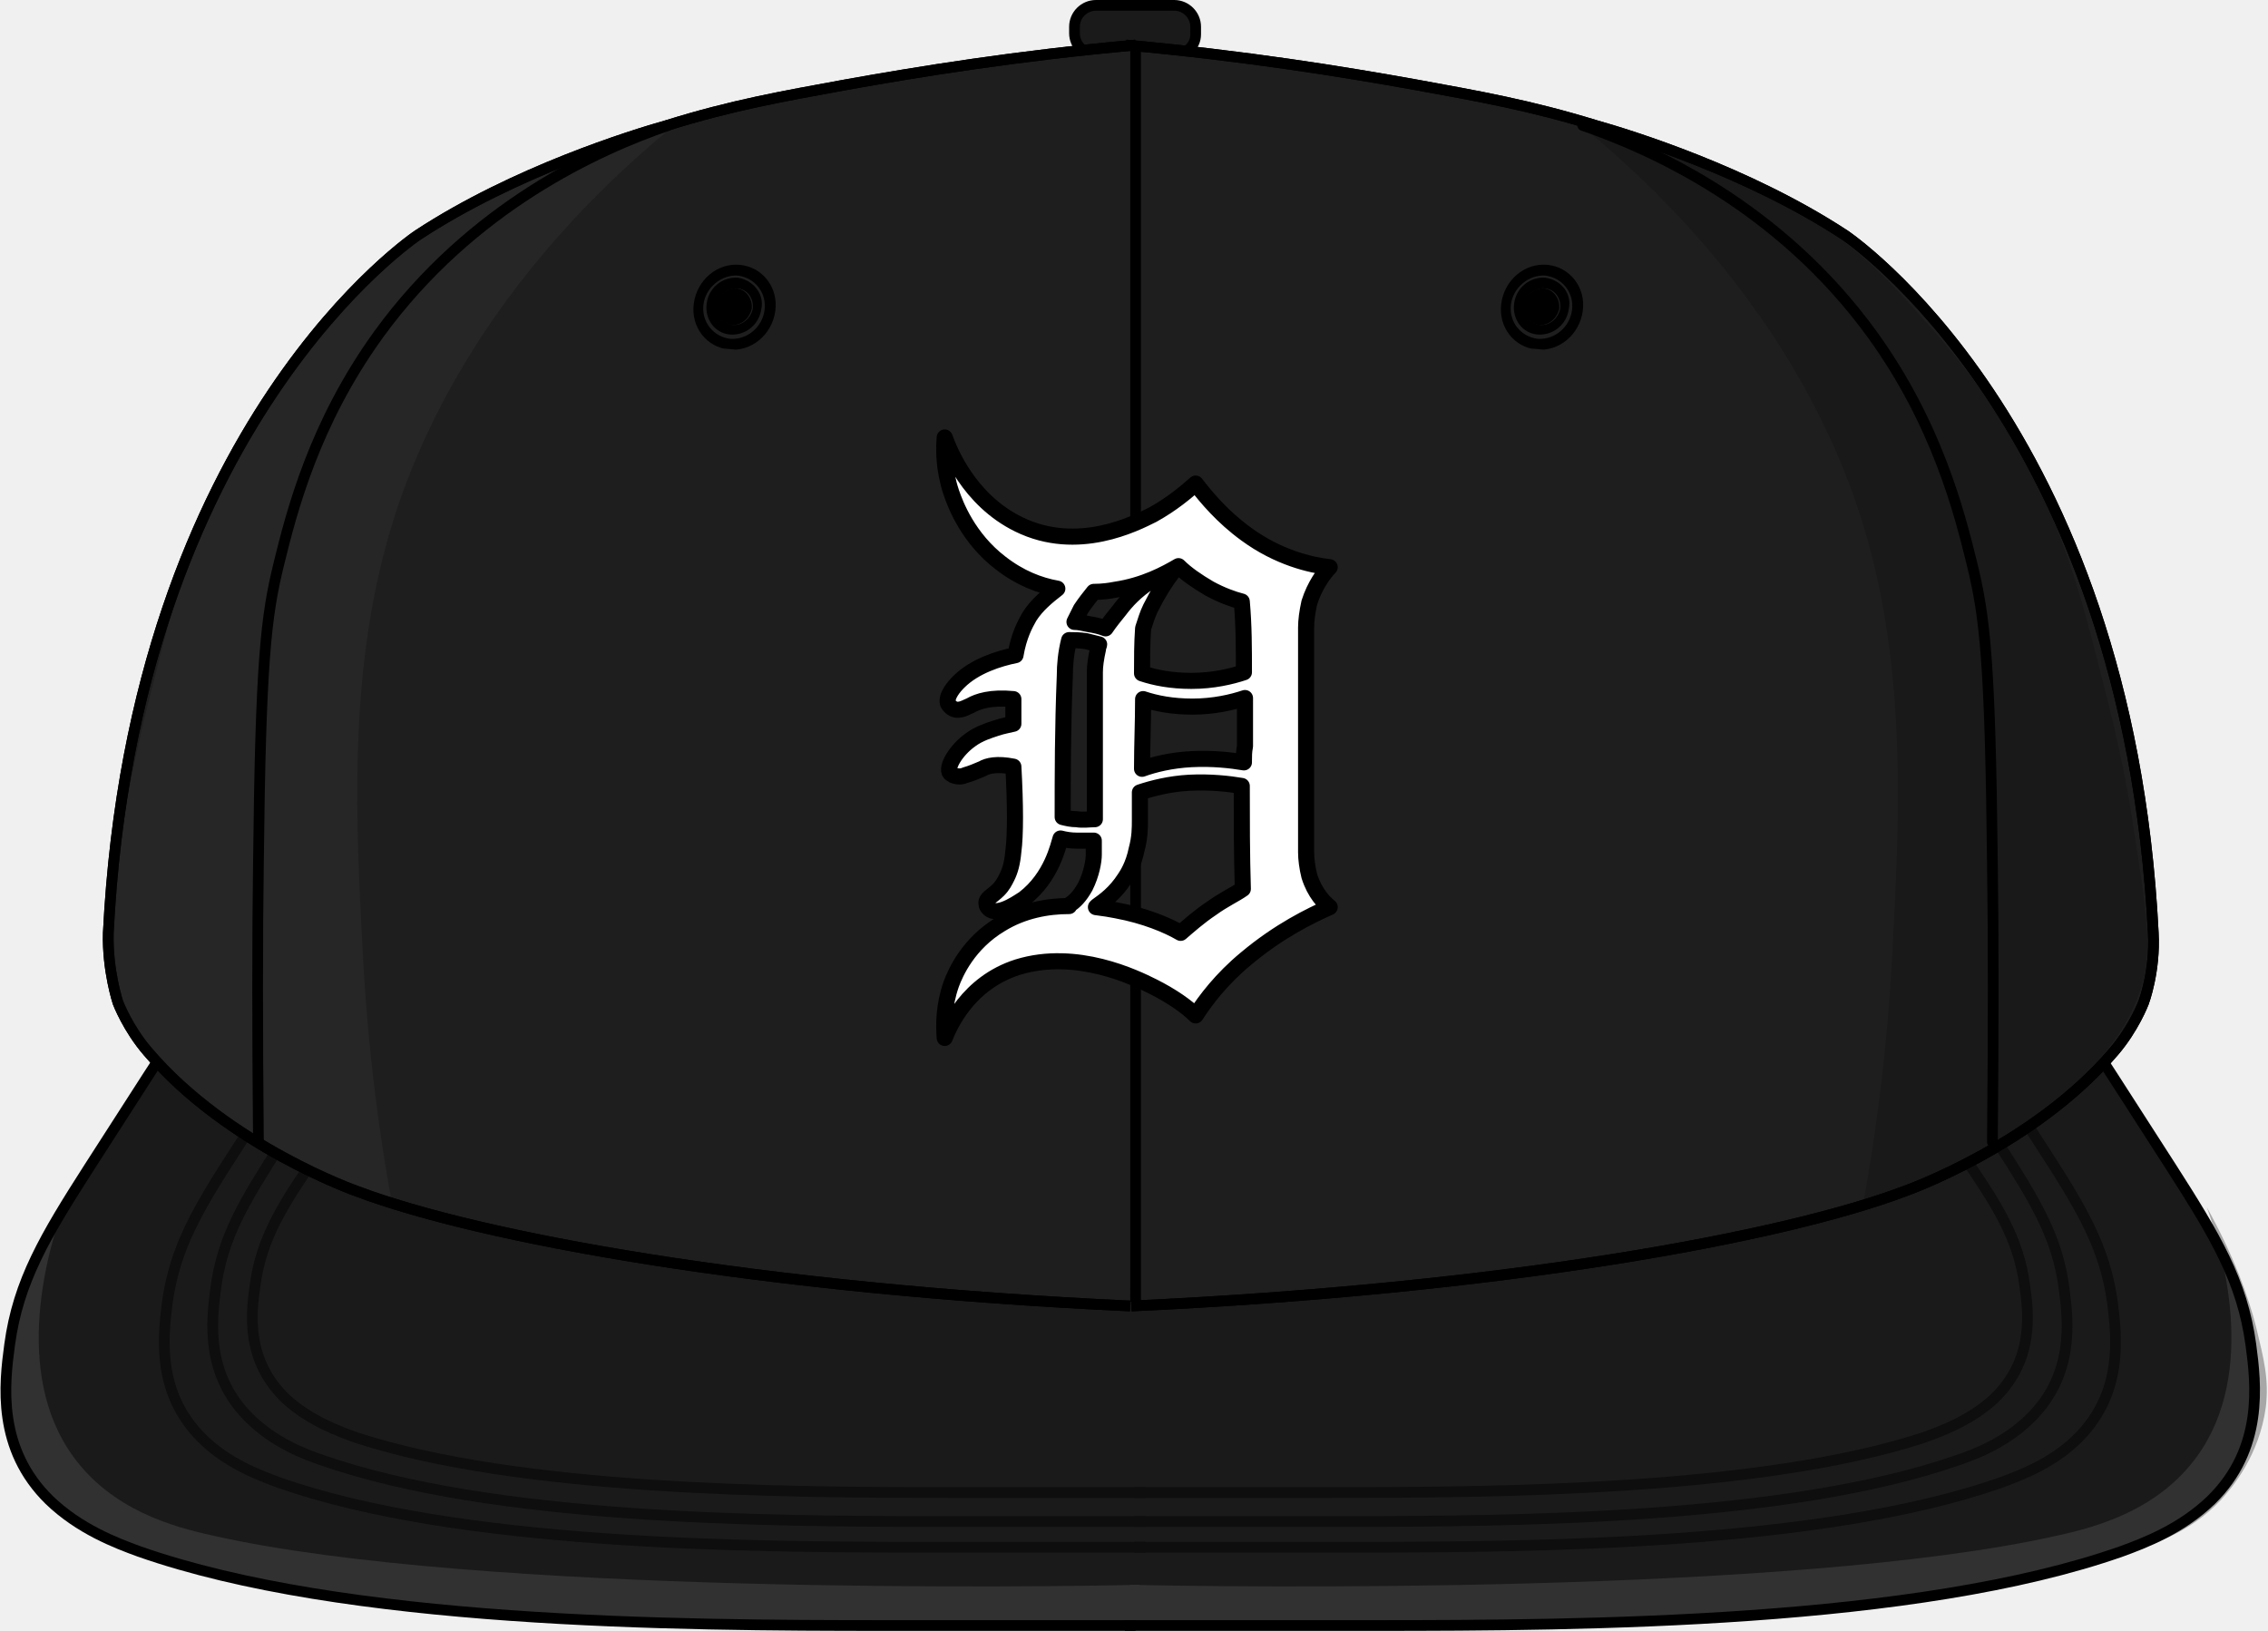
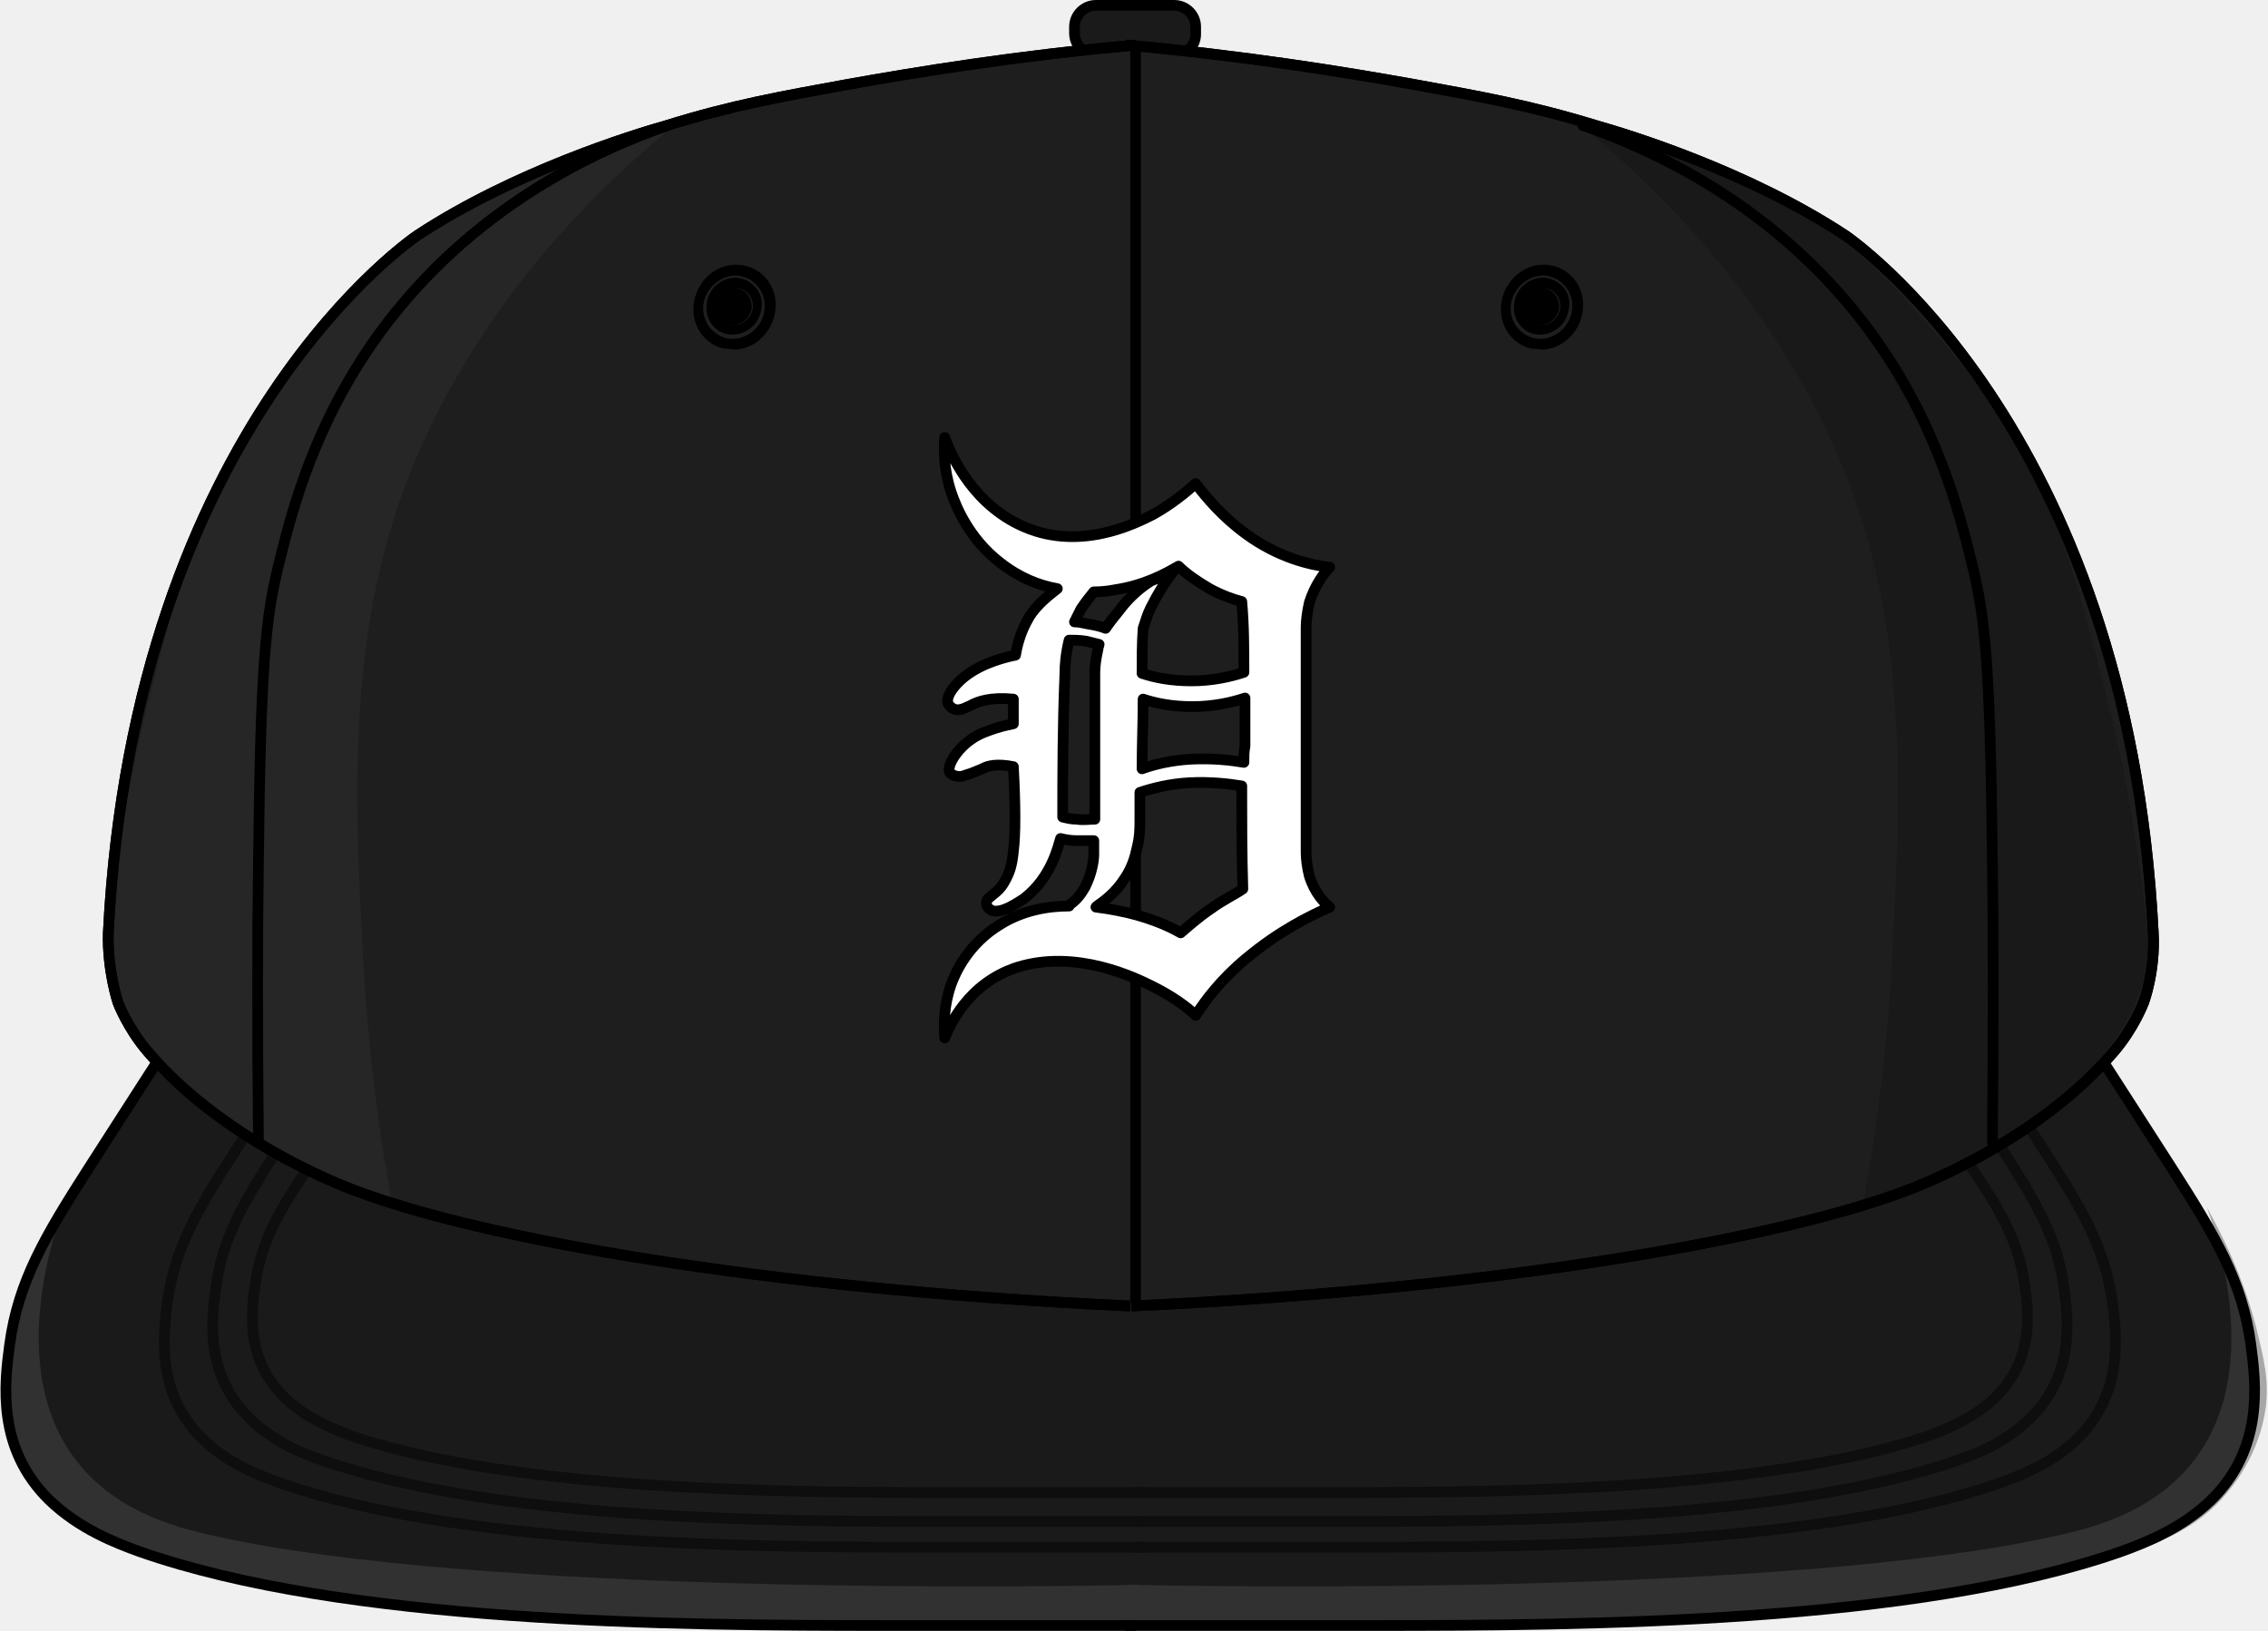
<svg xmlns="http://www.w3.org/2000/svg" xmlns:xlink="http://www.w3.org/1999/xlink" version="1.1" id="Layer_1" x="0px" y="0px" viewBox="0 0 211.5 152.1" style="enable-background:new 0 0 211.5 152.1;" xml:space="preserve">
  <style type="text/css">
	.st0{fill:#1A1A1A;}
	.st1{fill:#1A1A1A;stroke:#000000;stroke-linejoin:round;stroke-miterlimit:10;}
	.st2{opacity:0.45;}
	.st3{fill:#4D4D4D;}
	.st4{fill:none;stroke:#000000;stroke-miterlimit:10;}
	.st5{opacity:0.47;}
	.st6{fill:#1E1E1E;}
	.st7{fill:none;stroke:#000000;stroke-linejoin:round;stroke-miterlimit:10;}
	.st8{opacity:0.11;fill:#666666;}
	.st9{opacity:0.17;}
	.st10{fill:none;stroke:#000000;stroke-linecap:round;stroke-linejoin:round;stroke-miterlimit:10;}
	.st11{fill:#FFFFFF;}
- 	.st12{fill:none;stroke:#000000;stroke-width:1.5;stroke-linecap:round;stroke-linejoin:round;stroke-miterlimit:10;}
- 	.st13{enable-background:new    ;}
- 	.st14{clip-path:url(#SVGID_2_);}
- 	.st15{clip-path:url(#SVGID_4_);}
+ 	.st12{enable-background:new    ;}
+ 	.st13{clip-path:url(#SVGID_2_);}
+ 	.st14{clip-path:url(#SVGID_4_);}
</style>
  <g id="DMNyHK.tif">
</g>
  <g>
    <g>
      <g>
        <path class="st0" d="M104.9,151.6c5.4,0,13.5,0,23.2,0c19.9,0,50.6-0.2,69.7-6.9c2.2-0.8,5.6-2.1,8.4-4.8     c4.9-4.8,4.2-10.8,3.7-14.5c-0.8-5.9-3.3-10.1-7.4-16.5c-8.4-13.1-12.6-19.6-13.9-20.7c-3.6-2.9-10.3-6.9-56.7-12.4     c-10.8-1.3-19.8-2.2-26-2.8" />
      </g>
      <g>
        <path class="st0" d="M105.9,151.6c-5.4,0-13.5,0-23.2,0c-19.9,0-50.6-0.2-69.7-6.9c-2.2-0.8-5.6-2.1-8.4-4.8     c-4.9-4.8-4.2-10.8-3.7-14.5c0.8-5.9,3.3-10.1,7.4-16.5c8.4-13.1,12.6-19.6,13.9-20.7c3.6-2.9,10.3-6.9,56.7-12.4     c10.8-1.3,19.8-2.2,26-2.8" />
      </g>
    </g>
    <path class="st1" d="M109.5,5.1h-7.3c-1.1,0-2-0.9-2-2V2.5c0-1.1,0.9-2,2-2h7.3c1.1,0,2,0.9,2,2v0.7C111.5,4.3,110.6,5.1,109.5,5.1   z" />
    <g class="st2">
      <g>
        <path class="st3" d="M105.8,151.6c5.4,0,13.5,0,23.2,0c19.9,0,50.6-0.2,69.7-6.9c1.7-0.6,5.4-1.6,8.4-4.8     c1.1-1.2,3.6-4.2,4.2-8.7c0.3-2.6-0.2-4.5-0.9-7.4c-0.7-2.8-2.1-6.7-4.6-11.2c1.4,3.9,4.8,15.3-0.9,23.2c-3.6,5-9.3,6.6-13,7.4     c-24.6,5.6-78.5,4.8-86.5,4.6" />
      </g>
      <g>
        <path class="st3" d="M105.9,151.6c-5.4,0-13.5,0-23.2,0c-19.9,0-50.6-0.2-69.7-6.9c-1.7-0.6-5.4-1.6-8.4-4.8     c-1.1-1.2-3.6-4.2-4.2-8.7c-0.3-2.6,0.2-4.5,0.9-7.4c0.7-2.8,2.1-6.7,4.6-11.2c-1.4,3.9-4.8,15.3,0.9,23.2c3.6,5,9.3,6.6,13,7.4     c24.6,5.6,78.5,4.8,86.5,4.6" />
      </g>
    </g>
    <g>
      <g>
        <path class="st4" d="M104.9,151.6c5.4,0,13.5,0,23.2,0c19.9,0,50.6-0.2,69.7-6.9c2.2-0.8,5.6-2.1,8.4-4.8     c4.9-4.8,4.2-10.8,3.7-14.5c-0.8-5.9-3.3-10.1-7.4-16.5c-8.4-13.1-12.6-19.6-13.9-20.7c-3.6-2.9-10.3-6.9-56.7-12.4     c-10.8-1.3-19.8-2.2-26-2.8" />
      </g>
      <g>
        <path class="st4" d="M105.9,151.6c-5.4,0-13.5,0-23.2,0c-19.9,0-50.6-0.2-69.7-6.9c-2.2-0.8-5.6-2.1-8.4-4.8     c-4.9-4.8-4.2-10.8-3.7-14.5c0.8-5.9,3.3-10.1,7.4-16.5c8.4-13.1,12.6-19.6,13.9-20.7c3.6-2.9,10.3-6.9,56.7-12.4     c10.8-1.3,19.8-2.2,26-2.8" />
      </g>
    </g>
    <g class="st5">
      <g>
        <path class="st4" d="M105.8,139.2c4.3,0,10.6,0,18.4,0c15.7,0,40-0.2,55.1-5.1c1.7-0.6,4.4-1.6,6.6-3.6c3.8-3.6,3.3-8,2.9-10.7     c-0.6-4.4-2.6-7.5-5.9-12.3c-6.7-9.7-10-14.6-11-15.3c-2.8-2.1-8.1-5.1-44.8-9.2c-8.5-1-15.6-1.6-20.6-2" />
      </g>
      <g>
        <path class="st4" d="M106.8,139.2c-4.3,0-10.6,0-18.4,0c-15.7,0-40-0.2-55.1-5.1c-1.7-0.6-4.4-1.6-6.6-3.6     c-3.8-3.6-3.3-8-2.9-10.7c0.6-4.4,2.6-7.5,5.9-12.3c6.7-9.7,10-14.6,11-15.3c2.8-2.1,8.1-5.1,44.8-9.2c8.5-1,15.6-1.6,20.6-2" />
      </g>
    </g>
    <g class="st5">
      <g>
        <path class="st4" d="M105.8,144.3c4.7,0,11.7,0,20.2,0c17.2,0,43.9-0.2,60.5-6c1.9-0.7,4.9-1.8,7.3-4.2c4.2-4.2,3.6-9.4,3.2-12.6     c-0.7-5.1-2.8-8.7-6.5-14.4c-7.3-11.4-11-17.1-12.1-17.9c-3.1-2.5-8.9-6-49.2-10.8c-9.4-1.1-17.2-1.9-22.6-2.4" />
      </g>
      <g>
        <path class="st4" d="M106.8,144.3c-4.7,0-11.7,0-20.2,0c-17.2,0-43.9-0.2-60.5-6c-1.9-0.7-4.9-1.8-7.3-4.2     c-4.2-4.2-3.6-9.4-3.2-12.6c0.7-5.1,2.8-8.7,6.5-14.4c7.3-11.4,11-17.1,12.1-17.9c3.1-2.5,8.9-6,49.2-10.8     c9.4-1.1,17.2-1.9,22.6-2.4" />
      </g>
    </g>
    <g class="st5">
      <g>
        <path class="st4" d="M105.8,141.9c4.5,0,11.1,0,19.2,0c16.4,0,41.7-0.2,57.5-5.7c1.8-0.6,4.6-1.7,6.9-4c4-4,3.5-8.9,3.1-11.9     c-0.6-4.9-2.7-8.3-6.1-13.6c-7-10.8-10.4-16.2-11.5-17.1c-3-2.4-8.5-5.7-46.8-10.2c-8.9-1.1-16.3-1.8-21.5-2.3" />
      </g>
      <g>
        <path class="st4" d="M106.8,141.9c-4.5,0-11.1,0-19.2,0c-16.4,0-41.7-0.2-57.5-5.7c-1.8-0.6-4.6-1.7-6.9-4c-4-4-3.5-8.9-3.1-11.9     c0.6-4.9,2.7-8.3,6.1-13.6c7-10.8,10.4-16.2,11.5-17.1c3-2.4,8.5-5.7,46.8-10.2c8.9-1.1,16.3-1.8,21.5-2.3" />
      </g>
    </g>
    <g>
      <g>
        <path class="st6" d="M105.5,121.8c34.7-1.6,60.7-6.4,72.1-10.7c0,0,12-4.2,19.5-13c1.9-2.2,2.8-4.6,2.8-4.6s1.1-2.9,0.9-6.5     c-2.4-47.6-28.8-65.1-28.8-65.1c-9-5.9-20-9.3-23.2-10.2C142.6,9.8,138,9,132,7.9c-6.7-1.2-15.9-2.7-27-3.7" />
        <path class="st7" d="M105.5,121.8c34.7-1.6,60.7-6.4,72.1-10.7c0,0,12-4.2,19.5-13c1.9-2.2,2.8-4.6,2.8-4.6s1.1-2.9,0.9-6.5     c-2.4-47.6-28.8-65.1-28.8-65.1c-9-5.9-20-9.3-23.2-10.2C142.6,9.8,138,9,132,7.9c-6.7-1.2-15.9-2.7-27-3.7" />
      </g>
      <g>
        <path class="st6" d="M105.4,121.8c-34.7-1.6-60.7-6.4-72.1-10.7c0,0-12-4.2-19.5-13c-1.9-2.2-2.8-4.6-2.8-4.6S10,90.5,10.1,87     C12.5,39.4,39,21.9,39,21.9c9-5.9,20-9.3,23.2-10.2C68.3,9.8,72.9,9,78.9,7.9c6.7-1.2,15.9-2.7,27-3.7" />
        <path class="st7" d="M105.4,121.8c-34.7-1.6-60.7-6.4-72.1-10.7c0,0-12-4.2-19.5-13c-1.9-2.2-2.8-4.6-2.8-4.6S10,90.5,10.1,87     C12.5,39.4,39,21.9,39,21.9c9-5.9,20-9.3,23.2-10.2C68.3,9.8,72.9,9,78.9,7.9c6.7-1.2,15.9-2.7,27-3.7" />
      </g>
    </g>
    <path class="st8" d="M36.6,112.5c-1.1-5.9-2.3-14.2-2.8-24.2c-0.6-11.4-1.2-24,1.9-36.3c1.8-7.2,7.5-24.5,27.9-40.9   c-4.6,1.2-8.4,2.6-11.2,3.7c-4.5,1.9-9.6,4-14.9,8.4c-2.8,2.3-4.5,4.3-6.5,6.5C24.4,37,20.9,43.8,19,48.4c-2,4.8-3.2,9.3-4.6,14.9   c-1.8,6.8-2.6,11.6-2.8,13c-1.3,8.3-2,12.4-0.9,15.8c1.9,6,6.5,9.5,11.2,13C27,109,32.2,111.2,36.6,112.5z" />
    <path class="st9" d="M173.7,112.5c1.1-5.9,2.3-14.2,2.8-24.2c0.6-11.4,1.2-24-1.9-36.3c-1.8-7.2-7.5-24.5-27.9-40.9   c4.6,1.2,8.4,2.6,11.2,3.7c4.5,1.9,9.6,4,14.9,8.4c2.8,2.3,4.5,4.3,6.5,6.5c6.6,7.2,10.2,14,12.1,18.6c2,4.8,3.2,9.3,4.6,14.9   c1.8,6.8,2.6,11.6,2.8,13c1.3,8.3,2,12.4,0.9,15.8c-1.9,6-6.5,9.5-11.2,13C183.4,109,178.1,111.2,173.7,112.5z" />
    <g>
      <g>
        <path class="st7" d="M105.5,121.8c34.7-1.6,60.7-6.4,72.1-10.7c0,0,12-4.2,19.5-13c1.9-2.2,2.8-4.6,2.8-4.6s1.1-2.9,0.9-6.5     c-2.4-47.6-28.8-65.1-28.8-65.1c-9-5.9-20-9.3-23.2-10.2C142.6,9.8,138,9,132,7.9c-6.7-1.2-15.9-2.7-27-3.7" />
      </g>
      <g>
        <path class="st7" d="M105.4,121.8c-34.7-1.6-60.7-6.4-72.1-10.7c0,0-12-4.2-19.5-13c-1.9-2.2-2.8-4.6-2.8-4.6S10,90.5,10.1,87     C12.5,39.4,39,21.9,39,21.9c9-5.9,20-9.3,23.2-10.2C68.3,9.8,72.9,9,78.9,7.9c6.7-1.2,15.9-2.7,27-3.7" />
      </g>
    </g>
    <path class="st10" d="M24.1,106.5c-0.1-10.4-0.1-19.3,0-26c0.2-18.8,0.7-23,1.9-27.9c1.2-4.9,3.3-13.1,9.3-21.4   c8.7-12,20.6-17.3,27-19.5" />
    <path class="st10" d="M185.8,106.5c0.1-10.4,0.1-19.3,0-26c-0.2-18.8-0.7-23-1.9-27.9c-1.2-4.9-3.3-13.1-9.3-21.4   c-8.7-12-20.6-17.3-27-19.5" />
    <line class="st7" x1="105.9" y1="4.2" x2="105.9" y2="121.4" />
    <g>
      <path class="st11" d="M121.8,79.5c0-3,0-6,0-9.1c0-0.9,0-1.8,0-2.8c0-3,0-6,0-9.1c0-0.6,0.1-1.4,0.3-2.3c0.5-1.6,1.4-2.8,1.9-3.3    c-1.8-0.2-4.8-0.9-7.8-3.1c-2.2-1.6-3.7-3.4-4.7-4.7c-0.9,0.8-2.2,1.9-4,2.9c-1.6,0.8-7,3.6-12.5,0.9c-4.7-2.3-6.5-7-6.9-8.1    c-0.1,1.1-0.1,3,0.6,5.1c0.4,1.2,1.6,4.3,4.6,6.6c1.8,1.4,3.6,2.1,5.3,2.4c-0.9,0.7-1.9,1.5-2.6,2.6c-0.4,0.7-1,1.8-1.3,3.6    c-1.5,0.3-3.8,1-5.3,2.5c-0.4,0.4-1.2,1.3-1,2c0.1,0.2,0.3,0.4,0.5,0.5c0.6,0.3,1.3-0.2,1.6-0.3c0.7-0.4,1.9-0.8,4-0.6    c0,0.8,0,1.5,0,2.3c-0.4,0.1-1,0.2-1.6,0.4c-0.6,0.2-1.6,0.5-2.4,1.1c-1.4,1-2.3,2.6-1.9,3.1c0.1,0.1,0.2,0.1,0.3,0.2    c0.5,0.2,0.9,0.1,1.1,0c0.7-0.2,1.1-0.4,1.6-0.6c0.5-0.3,1.4-0.5,2.9-0.2c0.2,3.6,0.2,6.4,0,7.9c-0.1,1.1-0.3,1.8-0.6,2.4    c-0.2,0.4-0.4,0.8-0.8,1.2c-0.6,0.6-1.2,0.8-1.1,1.3c0,0.3,0.3,0.5,0.3,0.5c0.9,0.7,3-0.9,3.2-1c2.6-2,3.2-5,3.4-5.6    c0.4,0.1,0.9,0.2,1.5,0.2c0.6,0,1.1,0,1.6,0c0,0.4,0,0.9,0,1.3c0,0.6-0.2,1.8-0.8,3c-0.5,0.9-1,1.4-1.5,1.7c0,0,0,0.1,0,0.1    c-2,0-4.3,0.4-6.4,1.7c-3,1.8-4.2,4.5-4.6,5.6c-0.7,2-0.7,3.8-0.6,5c0.4-1,2.1-5.1,6.8-6.6c5.5-1.7,11,1,12.6,1.8    c1.8,0.9,3.2,1.9,4,2.7c0.9-1.4,2.4-3.4,4.7-5.3c3.1-2.6,6-4,7.8-4.8c-0.5-0.4-1.4-1.3-1.9-2.9C121.9,80.9,121.8,80.1,121.8,79.5z     M100.4,76.4c-0.5,0-0.9-0.1-1.3-0.2c0-3.9,0-8.3,0.2-13.2c0-1,0.1-2.1,0.4-3.3c0.4,0,1,0,1.6,0.1c0.4,0.1,0.8,0.2,1.2,0.3    c0,0.1-0.1,0.2-0.1,0.4c-0.2,0.9-0.3,1.6-0.3,2.2c0,4.6,0,9.2,0,13.7C101.6,76.4,101,76.5,100.4,76.4z M113,84.7    c-1.2,0.8-2.2,1.7-2.9,2.3c-1.2-0.7-3.3-1.6-6-2.1c-0.5-0.1-1.1-0.2-1.9-0.3c0,0,0.1-0.1,0.1-0.1c0.7-0.5,1.7-1.2,2.6-2.6    c0.2-0.3,0.8-1.2,1.1-2.7c0.3-1.1,0.3-2,0.3-2.7c0-0.9,0-1.7,0-2.6c1.2-0.4,2.8-0.8,4.6-0.9c2-0.1,3.7,0.1,4.9,0.3    c0,3.2,0,6.4,0.1,9.6C115.2,83.4,114.1,83.9,113,84.7z M116,71c0,0,0,0.1,0,0.1c-1.2-0.2-2.9-0.4-4.9-0.3    c-1.9,0.1-3.5,0.5-4.6,0.9c0-2.2,0.1-4.3,0.1-6.5c1.2,0.4,2.7,0.7,4.6,0.7c2,0,3.7-0.4,4.9-0.8c0,1,0,2.1,0,3.1c0,0.5,0,0.9,0,1.4    C116,70.1,116,70.5,116,71z M116,62.7c-1.2,0.4-2.9,0.8-4.9,0.8c-1.9,0-3.4-0.3-4.6-0.7c0-1.4,0-2.8,0.1-4.2    c0.2-0.6,0.4-1.3,0.7-1.9c0.7-1.4,1.4-2.5,2.1-3.4c-0.7,0.3-1.4,0.6-2.1,0.9c-1.4,0.9-2.3,1.9-2.9,2.7c-0.4,0.5-0.9,1.1-1.3,1.7    c-0.5-0.2-1-0.3-1.6-0.4c-0.5-0.1-0.9-0.2-1.3-0.2c0.2-0.4,0.4-0.8,0.6-1.2c0.4-0.6,0.8-1.1,1.2-1.6c0.8,0,1.5-0.1,2-0.2    c2.7-0.4,4.7-1.5,5.9-2.2c0.7,0.7,1.7,1.4,2.9,2.1c1.1,0.6,2.2,1,3,1.2C116,58.3,116,60.5,116,62.7z" />
-       <path class="st12" d="M121.8,79.5c0-3,0-6,0-9.1c0-0.9,0-1.8,0-2.8c0-3,0-6,0-9.1c0-0.6,0.1-1.4,0.3-2.3c0.5-1.6,1.4-2.8,1.9-3.3    c-1.8-0.2-4.8-0.9-7.8-3.1c-2.2-1.6-3.7-3.4-4.7-4.7c-0.9,0.8-2.2,1.9-4,2.9c-1.6,0.8-7,3.6-12.5,0.9c-4.7-2.3-6.5-7-6.9-8.1    c-0.1,1.1-0.1,3,0.6,5.1c0.4,1.2,1.6,4.3,4.6,6.6c1.8,1.4,3.6,2.1,5.3,2.4c-0.9,0.7-1.9,1.5-2.6,2.6c-0.4,0.7-1,1.8-1.3,3.6    c-1.5,0.3-3.8,1-5.3,2.5c-0.4,0.4-1.2,1.3-1,2c0.1,0.2,0.3,0.4,0.5,0.5c0.6,0.3,1.3-0.2,1.6-0.3c0.7-0.4,1.9-0.8,4-0.6    c0,0.8,0,1.5,0,2.3c-0.4,0.1-1,0.2-1.6,0.4c-0.6,0.2-1.6,0.5-2.4,1.1c-1.4,1-2.3,2.6-1.9,3.1c0.1,0.1,0.2,0.1,0.3,0.2    c0.5,0.2,0.9,0.1,1.1,0c0.7-0.2,1.1-0.4,1.6-0.6c0.5-0.3,1.4-0.5,2.9-0.2c0.2,3.6,0.2,6.4,0,7.9c-0.1,1.1-0.3,1.8-0.6,2.4    c-0.2,0.4-0.4,0.8-0.8,1.2c-0.6,0.6-1.2,0.8-1.1,1.3c0,0.3,0.3,0.5,0.3,0.5c0.9,0.7,3-0.9,3.2-1c2.6-2,3.2-5,3.4-5.6    c0.4,0.1,0.9,0.2,1.5,0.2c0.6,0,1.1,0,1.6,0c0,0.4,0,0.9,0,1.3c0,0.6-0.2,1.8-0.8,3c-0.5,0.9-1,1.4-1.5,1.7c0,0,0,0.1,0,0.1    c-2,0-4.3,0.4-6.4,1.7c-3,1.8-4.2,4.5-4.6,5.6c-0.7,2-0.7,3.8-0.6,5c0.4-1,2.1-5.1,6.8-6.6c5.5-1.7,11,1,12.6,1.8    c1.8,0.9,3.2,1.9,4,2.7c0.9-1.4,2.4-3.4,4.7-5.3c3.1-2.6,6-4,7.8-4.8c-0.5-0.4-1.4-1.3-1.9-2.9C121.9,80.9,121.8,80.1,121.8,79.5z     M100.4,76.4c-0.5,0-0.9-0.1-1.3-0.2c0-3.9,0-8.3,0.2-13.2c0-1,0.1-2.1,0.4-3.3c0.4,0,1,0,1.6,0.1c0.4,0.1,0.8,0.2,1.2,0.3    c0,0.1-0.1,0.2-0.1,0.4c-0.2,0.9-0.3,1.6-0.3,2.2c0,4.6,0,9.2,0,13.7C101.6,76.4,101,76.5,100.4,76.4z M113,84.7    c-1.2,0.8-2.2,1.7-2.9,2.3c-1.2-0.7-3.3-1.6-6-2.1c-0.5-0.1-1.1-0.2-1.9-0.3c0,0,0.1-0.1,0.1-0.1c0.7-0.5,1.7-1.2,2.6-2.6    c0.2-0.3,0.8-1.2,1.1-2.7c0.3-1.1,0.3-2,0.3-2.7c0-0.9,0-1.7,0-2.6c1.2-0.4,2.8-0.8,4.6-0.9c2-0.1,3.7,0.1,4.9,0.3    c0,3.2,0,6.4,0.1,9.6C115.2,83.4,114.1,83.9,113,84.7z M116,71c0,0,0,0.1,0,0.1c-1.2-0.2-2.9-0.4-4.9-0.3    c-1.9,0.1-3.5,0.5-4.6,0.9c0-2.2,0.1-4.3,0.1-6.5c1.2,0.4,2.7,0.7,4.6,0.7c2,0,3.7-0.4,4.9-0.8c0,1,0,2.1,0,3.1c0,0.5,0,0.9,0,1.4    C116,70.1,116,70.5,116,71z M116,62.7c-1.2,0.4-2.9,0.8-4.9,0.8c-1.9,0-3.4-0.3-4.6-0.7c0-1.4,0-2.8,0.1-4.2    c0.2-0.6,0.4-1.3,0.7-1.9c0.7-1.4,1.4-2.5,2.1-3.4c-0.7,0.3-1.4,0.6-2.1,0.9c-1.4,0.9-2.3,1.9-2.9,2.7c-0.4,0.5-0.9,1.1-1.3,1.7    c-0.5-0.2-1-0.3-1.6-0.4c-0.5-0.1-0.9-0.2-1.3-0.2c0.2-0.4,0.4-0.8,0.6-1.2c0.4-0.6,0.8-1.1,1.2-1.6c0.8,0,1.5-0.1,2-0.2    c2.7-0.4,4.7-1.5,5.9-2.2c0.7,0.7,1.7,1.4,2.9,2.1c1.1,0.6,2.2,1,3,1.2C116,58.3,116,60.5,116,62.7z" />
+       <path class="st10" d="M121.8,79.5c0-3,0-6,0-9.1c0-0.9,0-1.8,0-2.8c0-3,0-6,0-9.1c0-0.6,0.1-1.4,0.3-2.3c0.5-1.6,1.4-2.8,1.9-3.3    c-1.8-0.2-4.8-0.9-7.8-3.1c-2.2-1.6-3.7-3.4-4.7-4.7c-0.9,0.8-2.2,1.9-4,2.9c-1.6,0.8-7,3.6-12.5,0.9c-4.7-2.3-6.5-7-6.9-8.1    c-0.1,1.1-0.1,3,0.6,5.1c0.4,1.2,1.6,4.3,4.6,6.6c1.8,1.4,3.6,2.1,5.3,2.4c-0.9,0.7-1.9,1.5-2.6,2.6c-0.4,0.7-1,1.8-1.3,3.6    c-1.5,0.3-3.8,1-5.3,2.5c-0.4,0.4-1.2,1.3-1,2c0.1,0.2,0.3,0.4,0.5,0.5c0.6,0.3,1.3-0.2,1.6-0.3c0.7-0.4,1.9-0.8,4-0.6    c0,0.8,0,1.5,0,2.3c-0.4,0.1-1,0.2-1.6,0.4c-0.6,0.2-1.6,0.5-2.4,1.1c-1.4,1-2.3,2.6-1.9,3.1c0.1,0.1,0.2,0.1,0.3,0.2    c0.5,0.2,0.9,0.1,1.1,0c0.7-0.2,1.1-0.4,1.6-0.6c0.5-0.3,1.4-0.5,2.9-0.2c0.2,3.6,0.2,6.4,0,7.9c-0.1,1.1-0.3,1.8-0.6,2.4    c-0.2,0.4-0.4,0.8-0.8,1.2c-0.6,0.6-1.2,0.8-1.1,1.3c0,0.3,0.3,0.5,0.3,0.5c0.9,0.7,3-0.9,3.2-1c2.6-2,3.2-5,3.4-5.6    c0.4,0.1,0.9,0.2,1.5,0.2c0.6,0,1.1,0,1.6,0c0,0.4,0,0.9,0,1.3c0,0.6-0.2,1.8-0.8,3c-0.5,0.9-1,1.4-1.5,1.7c0,0,0,0.1,0,0.1    c-2,0-4.3,0.4-6.4,1.7c-3,1.8-4.2,4.5-4.6,5.6c-0.7,2-0.7,3.8-0.6,5c0.4-1,2.1-5.1,6.8-6.6c5.5-1.7,11,1,12.6,1.8    c1.8,0.9,3.2,1.9,4,2.7c0.9-1.4,2.4-3.4,4.7-5.3c3.1-2.6,6-4,7.8-4.8c-0.5-0.4-1.4-1.3-1.9-2.9C121.9,80.9,121.8,80.1,121.8,79.5z     M100.4,76.4c-0.5,0-0.9-0.1-1.3-0.2c0-3.9,0-8.3,0.2-13.2c0-1,0.1-2.1,0.4-3.3c0.4,0,1,0,1.6,0.1c0.4,0.1,0.8,0.2,1.2,0.3    c0,0.1-0.1,0.2-0.1,0.4c-0.2,0.9-0.3,1.6-0.3,2.2c0,4.6,0,9.2,0,13.7C101.6,76.4,101,76.5,100.4,76.4z M113,84.7    c-1.2,0.8-2.2,1.7-2.9,2.3c-1.2-0.7-3.3-1.6-6-2.1c-0.5-0.1-1.1-0.2-1.9-0.3c0,0,0.1-0.1,0.1-0.1c0.7-0.5,1.7-1.2,2.6-2.6    c0.2-0.3,0.8-1.2,1.1-2.7c0.3-1.1,0.3-2,0.3-2.7c0-0.9,0-1.7,0-2.6c1.2-0.4,2.8-0.8,4.6-0.9c2-0.1,3.7,0.1,4.9,0.3    c0,3.2,0,6.4,0.1,9.6C115.2,83.4,114.1,83.9,113,84.7z M116,71c0,0,0,0.1,0,0.1c-1.2-0.2-2.9-0.4-4.9-0.3    c-1.9,0.1-3.5,0.5-4.6,0.9c0-2.2,0.1-4.3,0.1-6.5c1.2,0.4,2.7,0.7,4.6,0.7c2,0,3.7-0.4,4.9-0.8c0,1,0,2.1,0,3.1c0,0.5,0,0.9,0,1.4    C116,70.1,116,70.5,116,71z M116,62.7c-1.2,0.4-2.9,0.8-4.9,0.8c-1.9,0-3.4-0.3-4.6-0.7c0-1.4,0-2.8,0.1-4.2    c0.2-0.6,0.4-1.3,0.7-1.9c0.7-1.4,1.4-2.5,2.1-3.4c-0.7,0.3-1.4,0.6-2.1,0.9c-1.4,0.9-2.3,1.9-2.9,2.7c-0.4,0.5-0.9,1.1-1.3,1.7    c-0.5-0.2-1-0.3-1.6-0.4c-0.5-0.1-0.9-0.2-1.3-0.2c0.2-0.4,0.4-0.8,0.6-1.2c0.4-0.6,0.8-1.1,1.2-1.6c0.8,0,1.5-0.1,2-0.2    c2.7-0.4,4.7-1.5,5.9-2.2c0.7,0.7,1.7,1.4,2.9,2.1c1.1,0.6,2.2,1,3,1.2C116,58.3,116,60.5,116,62.7z" />
    </g>
    <g>
      <g>
-         <g class="st13">
+         <g class="st12">
          <defs>
-             <polygon id="SVGID_1_" class="st13" points="64.2,32.2 65.2,24.3 72.8,25.1 71.8,32.9      " />
+             <polygon id="SVGID_1_" class="st12" points="64.2,32.2 65.2,24.3 72.8,25.1 71.8,32.9      " />
          </defs>
          <clipPath id="SVGID_2_">
            <use xlink:href="#SVGID_1_" style="overflow:visible;" />
          </clipPath>
-           <g class="st14">
+           <g class="st13">
            <g>
              <g>
                <g>
                  <path d="M68.7,26.9c-0.9-0.1-1.7,0.6-1.9,1.5c-0.1,0.9,0.5,1.8,1.4,1.9c0.9,0.1,1.7-0.6,1.9-1.5          C70.2,27.9,69.6,27,68.7,26.9" />
                  <path d="M68.3,30.3c-0.9-0.1-1.5-0.9-1.4-1.9c0.1-0.9,1-1.6,1.9-1.5c0.9,0.1,1.5,0.9,1.4,1.9C70,29.7,69.2,30.4,68.3,30.3           M68.8,25.9c-1.4-0.1-2.7,0.9-2.9,2.4c-0.2,1.5,0.8,2.8,2.2,2.9c1.4,0.1,2.7-0.9,2.9-2.4C71.3,27.4,70.2,26.1,68.8,25.9" />
                  <path d="M68.1,31.6c-1.6-0.2-2.7-1.6-2.5-3.2c0.2-1.6,1.7-2.8,3.2-2.7c1.6,0.2,2.7,1.6,2.5,3.2          C71.1,30.5,69.7,31.7,68.1,31.6 M69,24.7c-2.1-0.2-4,1.4-4.3,3.6c-0.3,2.2,1.2,4.1,3.3,4.3c2.1,0.2,4-1.4,4.3-3.6          C72.6,26.8,71.1,24.9,69,24.7" />
                </g>
              </g>
            </g>
          </g>
        </g>
      </g>
    </g>
    <g>
      <g>
-         <g class="st13">
+         <g class="st12">
          <defs>
-             <polygon id="SVGID_3_" class="st13" points="139.5,32.2 140.5,24.3 148.1,25.1 147.1,32.9      " />
+             <polygon id="SVGID_3_" class="st12" points="139.5,32.2 140.5,24.3 148.1,25.1 147.1,32.9      " />
          </defs>
          <clipPath id="SVGID_4_">
            <use xlink:href="#SVGID_3_" style="overflow:visible;" />
          </clipPath>
-           <g class="st15">
+           <g class="st14">
            <g>
              <g>
                <g>
                  <path d="M144,26.9c-0.9-0.1-1.7,0.6-1.9,1.5c-0.1,0.9,0.5,1.8,1.4,1.9c0.9,0.1,1.7-0.6,1.9-1.5          C145.5,27.9,144.9,27,144,26.9" />
                  <path d="M143.6,30.3c-0.9-0.1-1.5-0.9-1.4-1.9c0.1-0.9,1-1.6,1.9-1.5c0.9,0.1,1.5,0.9,1.4,1.9          C145.3,29.7,144.5,30.4,143.6,30.3 M144.1,25.9c-1.4-0.1-2.7,0.9-2.9,2.4c-0.2,1.5,0.8,2.8,2.2,2.9s2.7-0.9,2.9-2.4          C146.6,27.4,145.6,26.1,144.1,25.9" />
                  <path d="M143.4,31.6c-1.6-0.2-2.7-1.6-2.5-3.2c0.2-1.6,1.7-2.8,3.2-2.7c1.6,0.2,2.7,1.6,2.5,3.2          C146.4,30.5,145,31.7,143.4,31.6 M144.3,24.7c-2.1-0.2-4,1.4-4.3,3.6c-0.3,2.2,1.2,4.1,3.3,4.3c2.1,0.2,4-1.4,4.3-3.6          C147.9,26.8,146.4,24.9,144.3,24.7" />
                </g>
              </g>
            </g>
          </g>
        </g>
      </g>
    </g>
  </g>
</svg>
